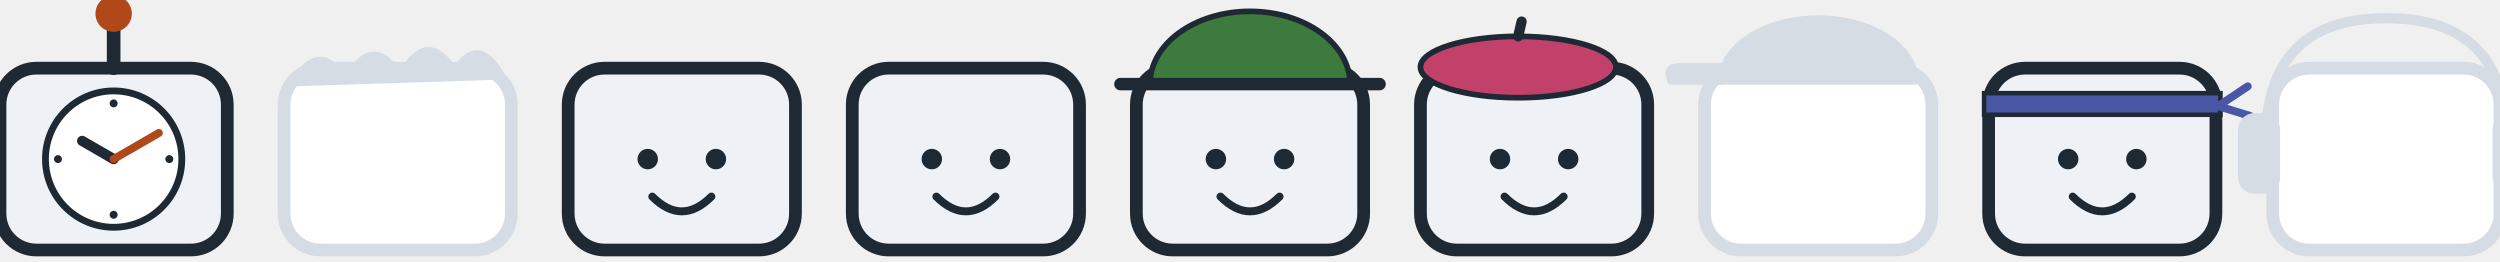
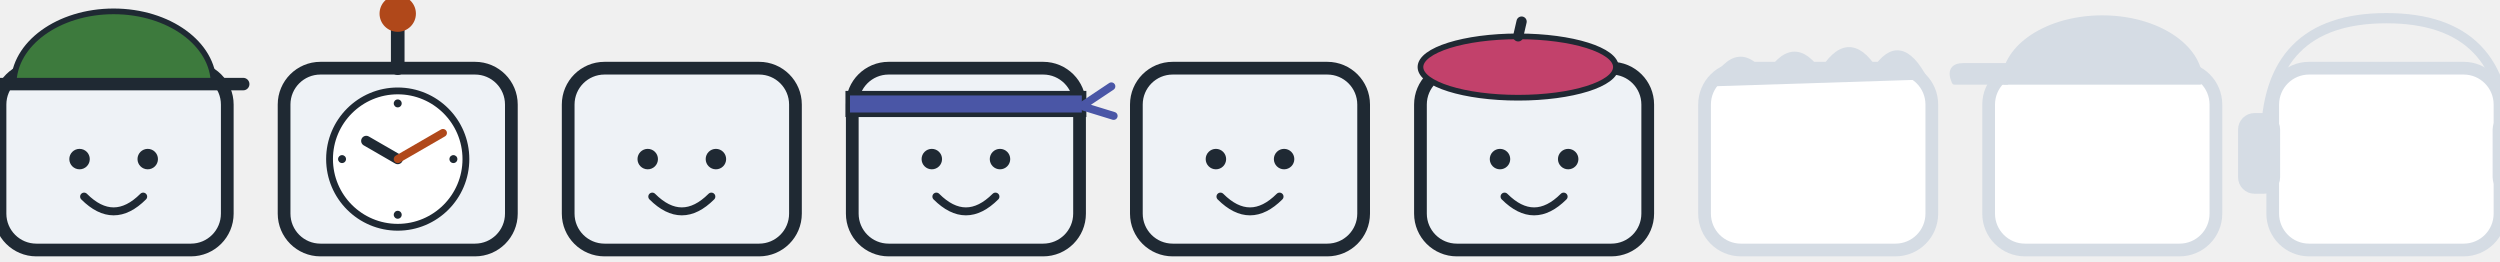
- <svg xmlns="http://www.w3.org/2000/svg" width="99mm" height="10.35mm" viewBox="0 0 99 10.35" role="img" aria-label="On stage now: conductor, researcher, deck, dev, designer, ruv-sgit">
+ <svg xmlns="http://www.w3.org/2000/svg" width="99mm" height="10.35mm" viewBox="0 0 99 10.35" role="img" aria-label="On stage now: dev, conductor, deck, ruv-sgit, researcher, designer">
  <g transform="translate(-4.50 -1.80) scale(0.45)">
+     <rect x="10" y="10" width="20" height="16" rx="3.2" fill="#eef2f6" stroke="#1f2933" stroke-width="1.12" />
+     <circle cx="17" cy="18" r=".9" fill="#1f2933" />
+     <circle cx="23" cy="18" r=".9" fill="#1f2933" />
+     <path d="M17.4 21.3 Q20 23.9 22.6 21.3" fill="none" stroke="#1f2933" stroke-width="0.7" stroke-linecap="round" stroke-linejoin="round" />
+     <path d="M11.2 11.4 a8.8 6.4 0 0 1 17.6 0 z" fill="#3d7a3d" stroke="#1f2933" stroke-width="0.5" stroke-linecap="round" stroke-linejoin="round" />
+     <line x1="8.60" y1="11.40" x2="31.40" y2="11.40" stroke="#1f2933" stroke-width="1.1" stroke-linecap="round" />
+   </g>
+   <g transform="translate(6.75 -1.80) scale(0.45)">
    <rect x="10" y="10" width="20" height="16" rx="3.2" fill="#eef2f6" stroke="#1f2933" stroke-width="1.12" />
    <circle cx="20" cy="18" r="6" fill="#ffffff" stroke="#1f2933" stroke-width=".6" />
    <circle cx="24.90" cy="18.00" r=".35" fill="#1f2933" />
    <circle cx="20.00" cy="22.90" r=".35" fill="#1f2933" />
    <circle cx="15.10" cy="18.00" r=".35" fill="#1f2933" />
    <circle cx="20.00" cy="13.10" r=".35" fill="#1f2933" />
    <line x1="20.00" y1="18.00" x2="17.23" y2="16.40" stroke="#1f2933" stroke-width="0.9" stroke-linecap="round" />
    <line x1="20.00" y1="18.00" x2="23.98" y2="15.70" stroke="#b0481a" stroke-width="0.7" stroke-linecap="round" />
    <line x1="20.00" y1="10.00" x2="20.00" y2="6.40" stroke="#1f2933" stroke-width="1.2" stroke-linecap="round" />
    <circle cx="20" cy="5.2" r="1.6" fill="#b0481a" />
-   </g>
-   <g transform="translate(6.75 -1.80) scale(0.45)">
-     <rect x="10" y="10" width="20" height="16" rx="3.2" fill="#ffffff" stroke="#d5dce4" stroke-width="1.12" />
-     <path d="M10.6 11.6 q2.4 -4.4 4.8 -.6 q2.4 -4.2 4.8 -.4 q2.4 -4.2 4.8 -.4 q2.2 -3.4 4.4 .8" fill="#d5dce4" stroke="#d5dce4" stroke-width="0.5" stroke-linecap="round" stroke-linejoin="round" />
  </g>
  <g transform="translate(18.00 -1.80) scale(0.45)">
    <rect x="10" y="10" width="20" height="16" rx="3.2" fill="#eef2f6" stroke="#1f2933" stroke-width="1.12" />
    <circle cx="17" cy="18" r=".9" fill="#1f2933" />
    <circle cx="23" cy="18" r=".9" fill="#1f2933" />
    <path d="M17.4 21.3 Q20 23.9 22.6 21.3" fill="none" stroke="#1f2933" stroke-width="0.7" stroke-linecap="round" stroke-linejoin="round" />
  </g>
  <g transform="translate(29.25 -1.80) scale(0.45)">
    <rect x="10" y="10" width="20" height="16" rx="3.2" fill="#eef2f6" stroke="#1f2933" stroke-width="1.12" />
    <circle cx="17" cy="18" r=".9" fill="#1f2933" />
    <circle cx="23" cy="18" r=".9" fill="#1f2933" />
    <path d="M17.4 21.3 Q20 23.9 22.6 21.3" fill="none" stroke="#1f2933" stroke-width="0.7" stroke-linecap="round" stroke-linejoin="round" />
+     <rect x="9.6" y="12.2" width="20.8" height="1.9" fill="#4a56a6" stroke="#1f2933" stroke-width=".4" />
+     <path d="M30.4 13.2 l2.4 -1.6 M30.4 13.4 l2.6 .8" fill="none" stroke="#4a56a6" stroke-width="0.7" stroke-linecap="round" stroke-linejoin="round" />
  </g>
  <g transform="translate(40.50 -1.80) scale(0.45)">
    <rect x="10" y="10" width="20" height="16" rx="3.2" fill="#eef2f6" stroke="#1f2933" stroke-width="1.12" />
    <circle cx="17" cy="18" r=".9" fill="#1f2933" />
    <circle cx="23" cy="18" r=".9" fill="#1f2933" />
    <path d="M17.4 21.3 Q20 23.9 22.6 21.3" fill="none" stroke="#1f2933" stroke-width="0.7" stroke-linecap="round" stroke-linejoin="round" />
-     <path d="M11.2 11.4 a8.8 6.4 0 0 1 17.6 0 z" fill="#3d7a3d" stroke="#1f2933" stroke-width="0.5" stroke-linecap="round" stroke-linejoin="round" />
-     <line x1="8.60" y1="11.40" x2="31.40" y2="11.40" stroke="#1f2933" stroke-width="1.1" stroke-linecap="round" />
  </g>
  <g transform="translate(51.75 -1.80) scale(0.45)">
    <rect x="10" y="10" width="20" height="16" rx="3.2" fill="#eef2f6" stroke="#1f2933" stroke-width="1.12" />
    <circle cx="17" cy="18" r=".9" fill="#1f2933" />
    <circle cx="23" cy="18" r=".9" fill="#1f2933" />
    <path d="M17.4 21.3 Q20 23.9 22.6 21.3" fill="none" stroke="#1f2933" stroke-width="0.7" stroke-linecap="round" stroke-linejoin="round" />
    <ellipse cx="18.6" cy="9.9" rx="8.6" ry="2.7" fill="#c2416b" stroke="#1f2933" stroke-width=".5" />
    <line x1="18.60" y1="7.20" x2="18.90" y2="5.90" stroke="#1f2933" stroke-width="0.9" stroke-linecap="round" />
  </g>
  <g transform="translate(63.00 -1.80) scale(0.45)">
    <rect x="10" y="10" width="20" height="16" rx="3.2" fill="#ffffff" stroke="#d5dce4" stroke-width="1.12" />
+     <path d="M10.6 11.6 q2.4 -4.4 4.8 -.6 q2.4 -4.2 4.8 -.4 q2.4 -4.2 4.8 -.4 q2.2 -3.4 4.4 .8" fill="#d5dce4" stroke="#d5dce4" stroke-width="0.5" stroke-linecap="round" stroke-linejoin="round" />
+   </g>
+   <g transform="translate(74.25 -1.80) scale(0.45)">
+     <rect x="10" y="10" width="20" height="16" rx="3.2" fill="#ffffff" stroke="#d5dce4" stroke-width="1.12" />
    <path d="M11.4 11.2 a8.6 5.6 0 0 1 17.2 0 z" fill="#d5dce4" stroke="#d5dce4" stroke-width="0.5" stroke-linecap="round" stroke-linejoin="round" />
    <path d="M11.6 11.2 h-4.6 q-.6 -1.4 .8 -1.4 h3.8" fill="#d5dce4" stroke="#d5dce4" stroke-width="0.5" stroke-linecap="round" stroke-linejoin="round" />
-   </g>
-   <g transform="translate(74.25 -1.80) scale(0.45)">
-     <rect x="10" y="10" width="20" height="16" rx="3.2" fill="#eef2f6" stroke="#1f2933" stroke-width="1.12" />
-     <circle cx="17" cy="18" r=".9" fill="#1f2933" />
-     <circle cx="23" cy="18" r=".9" fill="#1f2933" />
-     <path d="M17.4 21.3 Q20 23.9 22.6 21.3" fill="none" stroke="#1f2933" stroke-width="0.7" stroke-linecap="round" stroke-linejoin="round" />
-     <rect x="9.6" y="12.2" width="20.8" height="1.9" fill="#4a56a6" stroke="#1f2933" stroke-width=".4" />
-     <path d="M30.4 13.2 l2.4 -1.6 M30.4 13.4 l2.6 .8" fill="none" stroke="#4a56a6" stroke-width="0.7" stroke-linecap="round" stroke-linejoin="round" />
  </g>
  <g transform="translate(85.50 -1.80) scale(0.45)">
    <rect x="10" y="10" width="20" height="16" rx="3.2" fill="#ffffff" stroke="#d5dce4" stroke-width="1.12" />
    <path d="M9.4 16.4 Q9.4 5.6 20 5.6 Q30.6 5.6 30.6 16.4" fill="none" stroke="#d5dce4" stroke-width="0.9" stroke-linecap="round" stroke-linejoin="round" />
    <rect x="7.2" y="14.2" width="3.2" height="6.6" rx="1.2" fill="#d5dce4" stroke="#d5dce4" stroke-width=".5" />
    <rect x="29.6" y="14.2" width="3.2" height="6.6" rx="1.2" fill="#d5dce4" stroke="#d5dce4" stroke-width=".5" />
  </g>
</svg>
